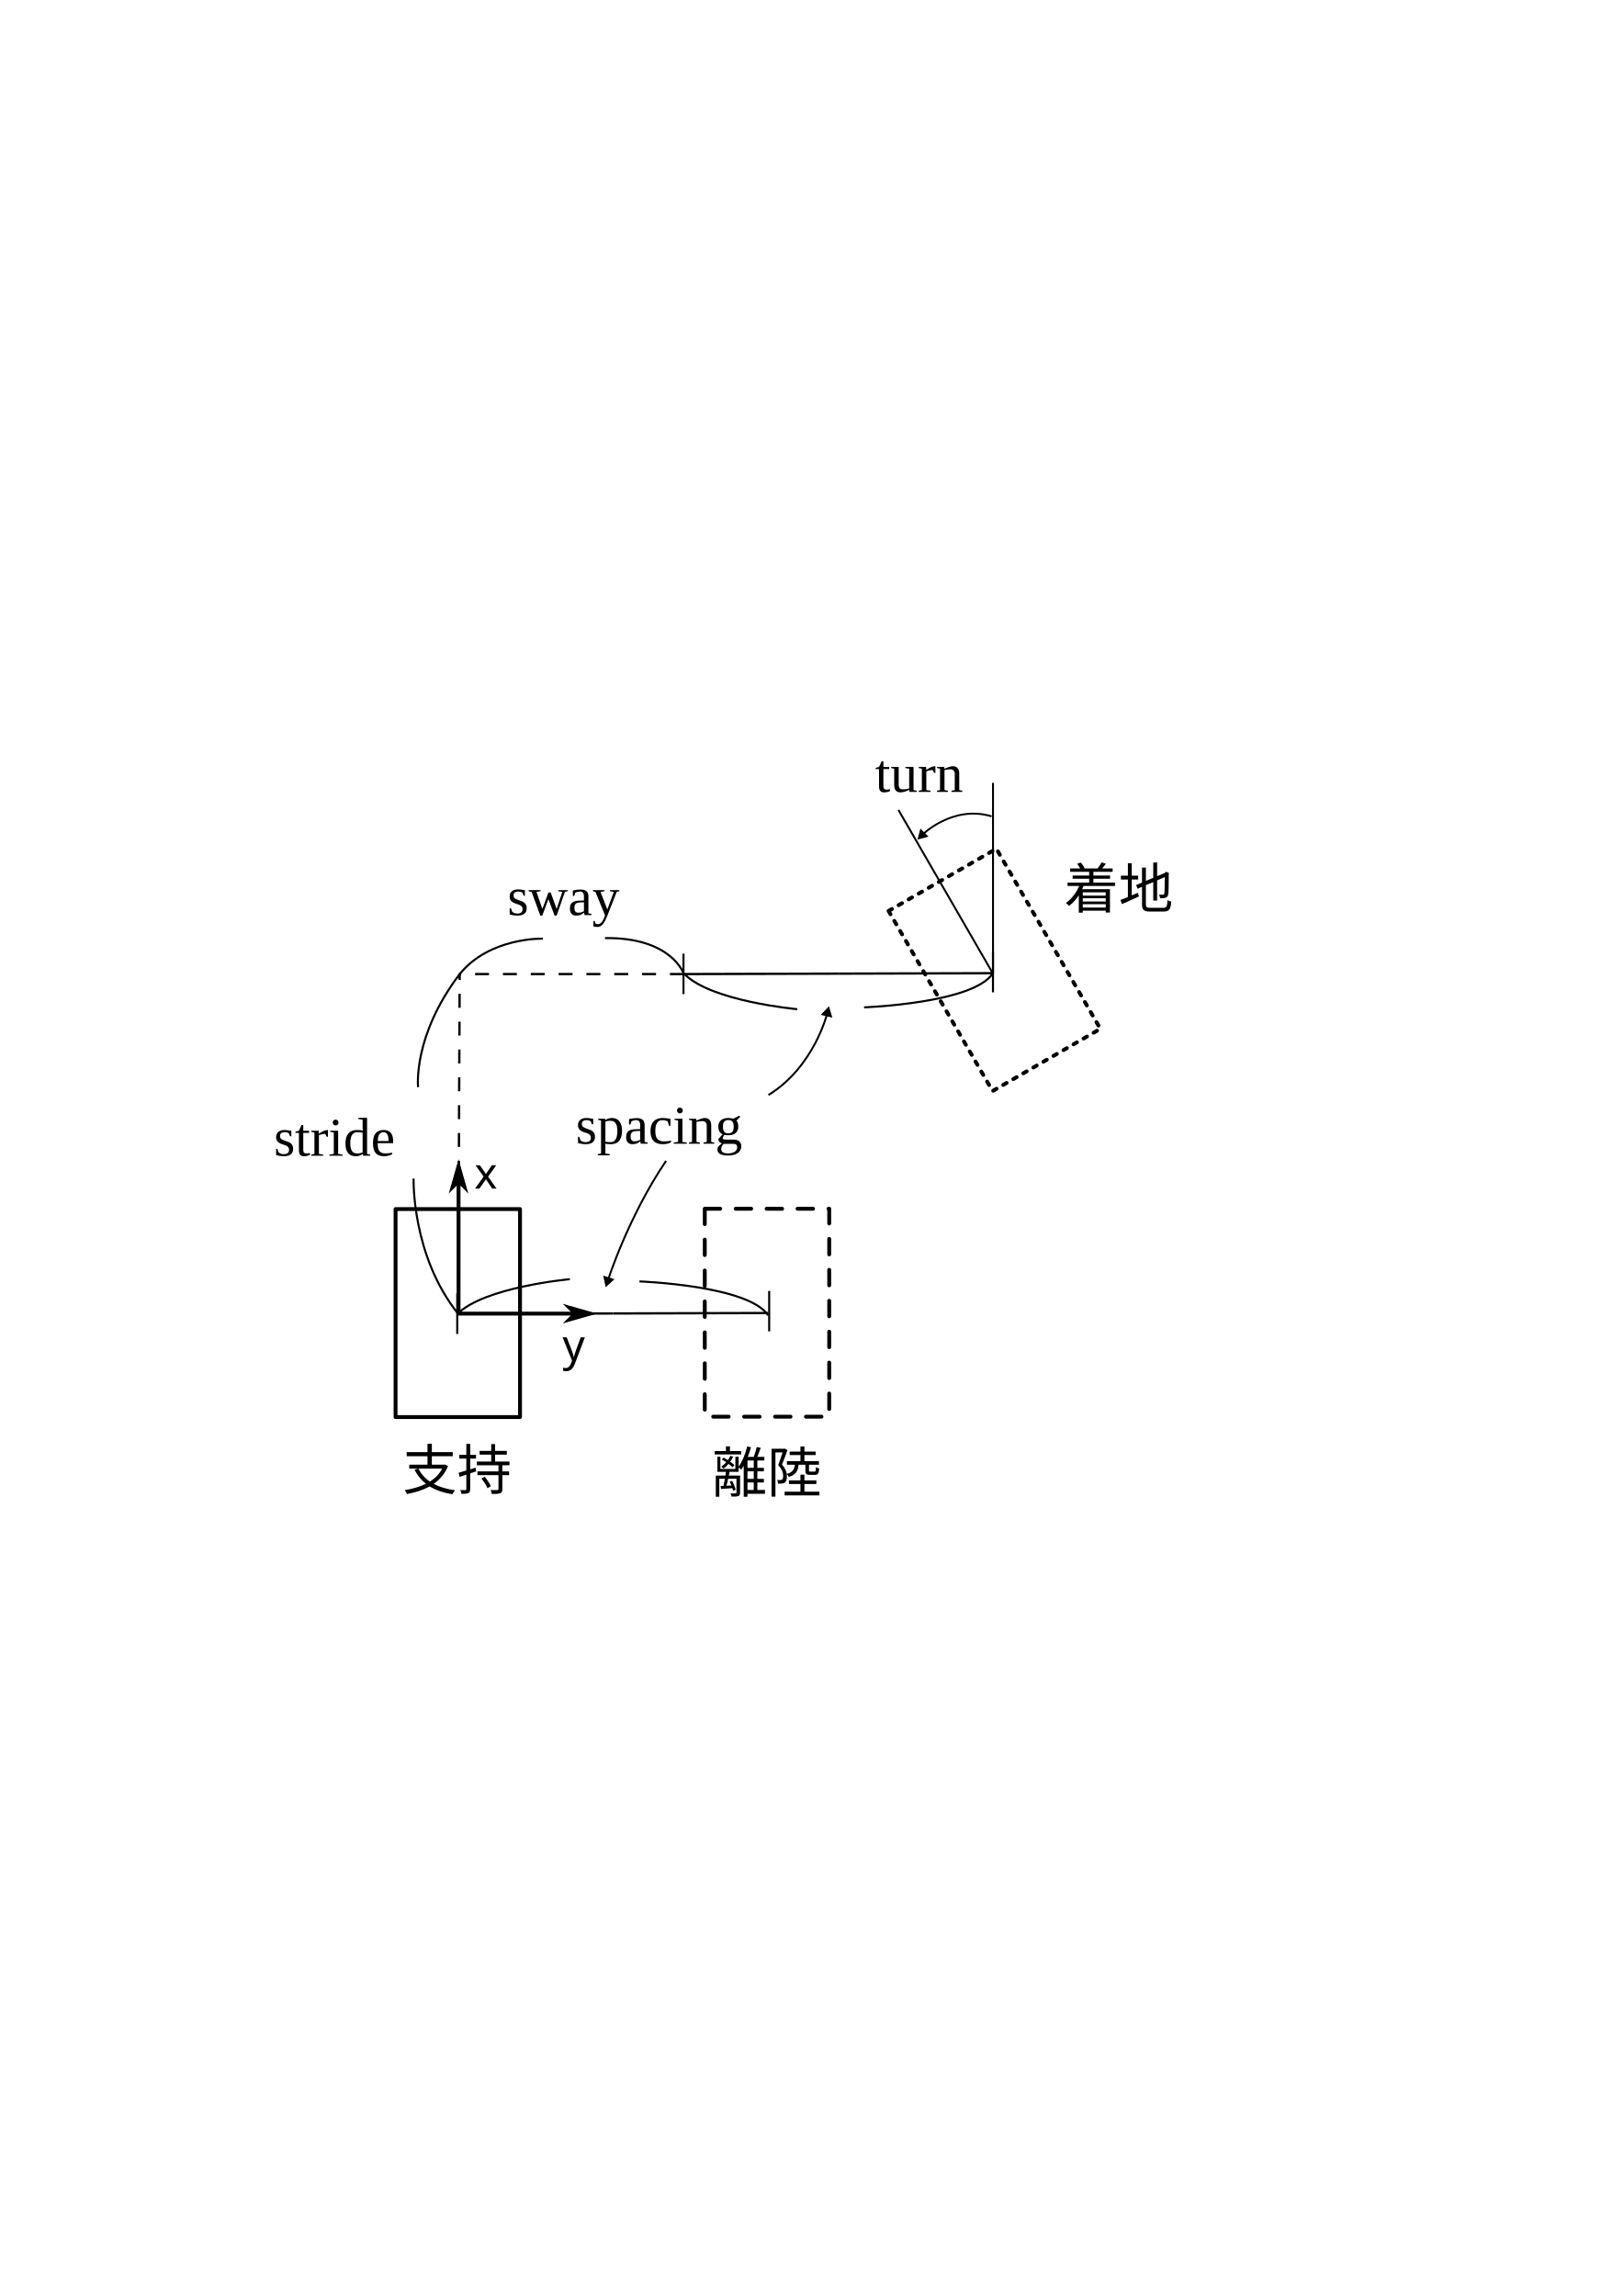
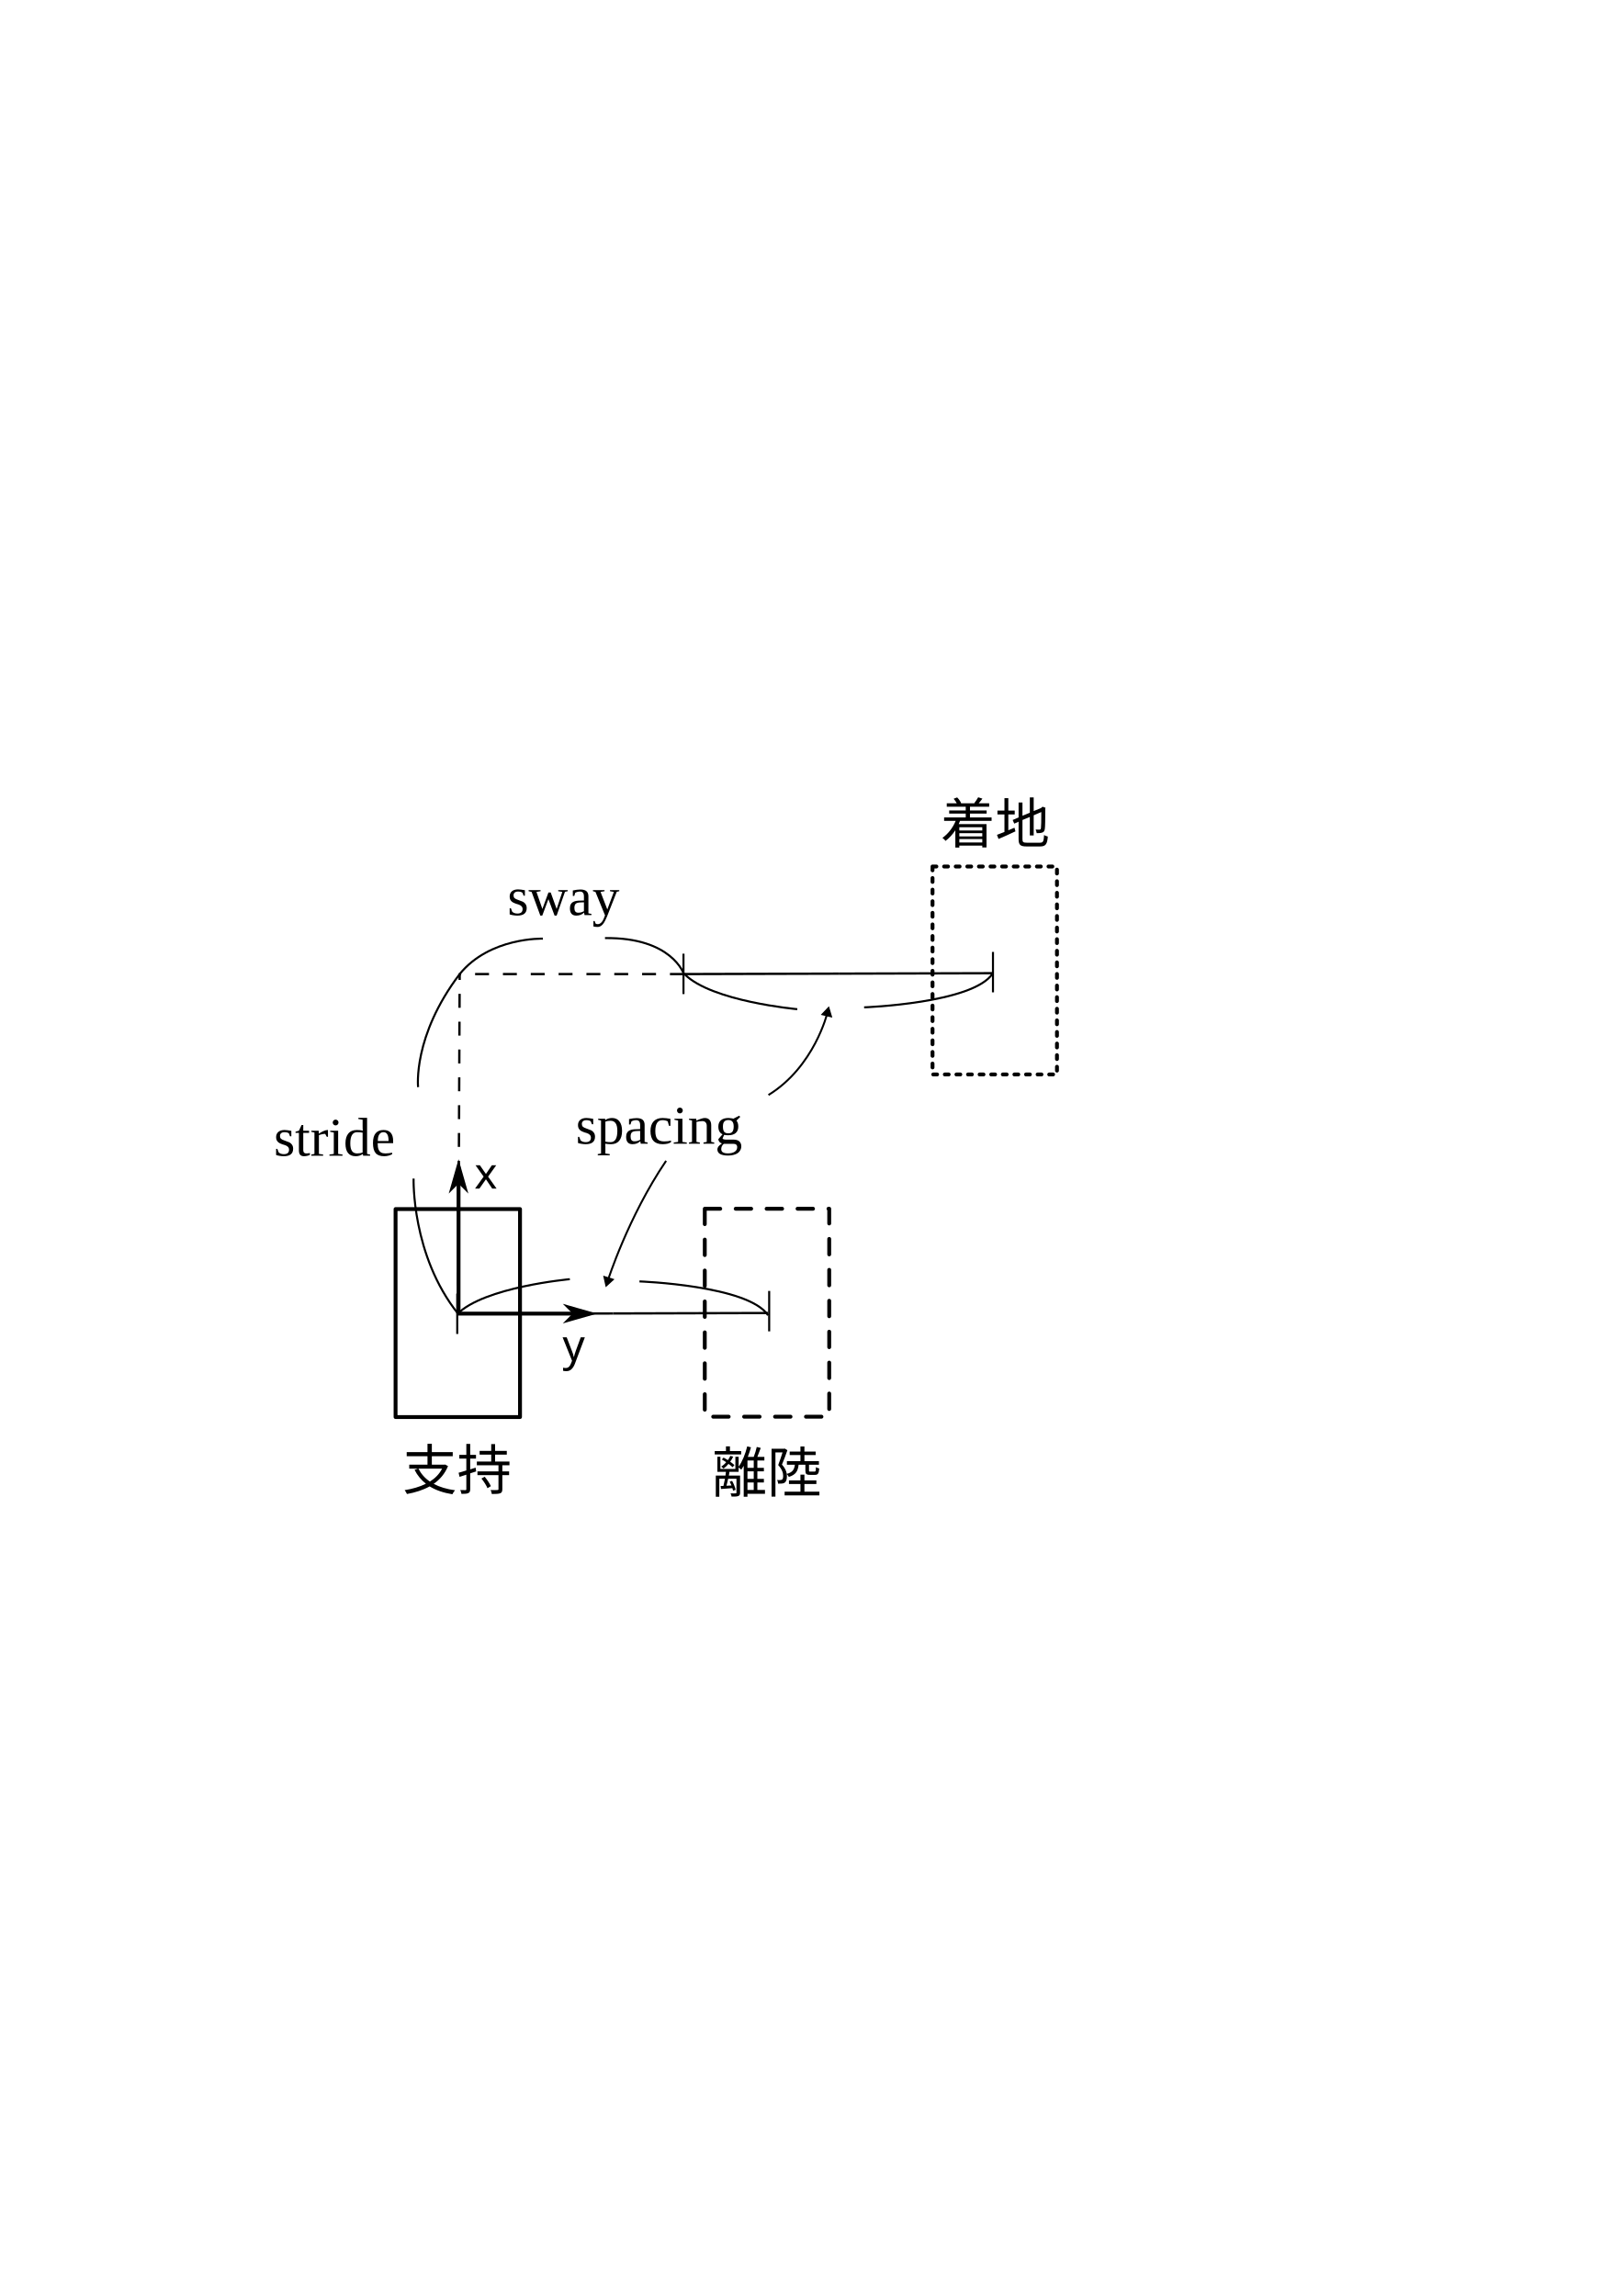
<svg xmlns="http://www.w3.org/2000/svg" xmlns:xlink="http://www.w3.org/1999/xlink" width="210mm" height="297mm" viewBox="0 0 210 297" version="1.1" id="svg5">
  <defs id="defs2">
    <pattern xlink:href="#Bamboo" preserveAspectRatio="xMidYMid" id="pattern13" patternTransform="translate(516.3486,44.37979)" />
    <pattern patternUnits="userSpaceOnUse" preserveAspectRatio="xMidYMid" width="120.73" height="193.461" patternTransform="translate(516.3486,44.37979)" style="fill:#000000" id="Bamboo">
      <path id="path48322" style="fill-opacity:1;stroke:none;stroke-width:1.634;stroke-linecap:square;stroke-dasharray:none;stroke-opacity:1;paint-order:markers fill stroke" d="m 14.841,0 c 0.019,2.02 0.065,6.553 0.065,10.645 0,5.121 -0.894,15.037 -0.894,15.037 l 6.096,2.276 c 0,0 -0.813,-12.924 -0.813,-16.581 0,-3.053 0.197,-9.122 0.272,-11.377 z m 31.649,0 c -0.015,0.21 -0.072,0.984 -0.291,3.533 -0.244,2.845 -0.975,4.836 -0.975,4.836 h 9.469 c 0,0 0,-0.691 -0.732,-3.211 C 53.363,3.095 53.363,0.797 53.383,0 Z M 68.983,0 68.655,10.346 74.92,7.357 74.329,0 Z m 31.502,0 c 0.129,1.054 0.95,8.136 0.471,14.311 -0.517,6.667 -1.494,14.426 -1.494,14.426 h 9.253 c 0,0 -1.61,-11.322 -1.61,-17.644 0,-5.62 0.477,-10.116 0.588,-11.092 z m -9.342,0.857 c 0,0 -0.362,6.132 0.441,9.469 1.21,5.033 2.138,7.839 2.558,2.974 C 94.559,8.436 91.142,0.857 91.142,0.857 Z M 22.27,7.221 c 0,0 -1.482,4.183 -0.942,6.877 0.54,2.694 0.896,1.145 1.275,-1.637 C 22.854,10.617 22.27,7.221 22.27,7.221 Z M 74.747,9.656 68.769,12.012 c 0,0 0.92,6.725 0.92,16.668 0,9.943 -1.149,19.255 -1.149,19.255 0,0 1.208,12.529 0.748,21.093 -0.46,8.564 -1.149,16.611 -1.149,16.611 h 6.723 c 0,0 -1.034,-13.105 -1.091,-18.335 -0.057,-5.23 0.977,-20.518 0.977,-20.518 0,0 -0.748,-14.138 -0.862,-18.678 -0.115,-4.54 0.862,-18.45 0.862,-18.45 z m -29.523,0.015 c 0,0 1.3,5.934 1.3,17.476 0,11.542 -1.219,20.808 -1.219,20.808 0,0 1.626,13.411 1.3,19.426 -0.325,6.015 -1.382,17.882 -1.382,17.882 l 8.453,-2.113 c 0,0 -0.65,-11.379 -0.813,-19.182 -0.163,-7.803 1.3,-16.988 1.3,-16.988 0,0 -1.057,-11.217 -1.057,-21.296 0,-10.079 1.341,-16.012 1.341,-16.012 z m 32.355,0.034 c 0,0 7.213,6.456 12.135,8.754 7.422,3.465 11.811,5.089 6.221,-0.194 C 90.343,12.983 77.579,9.705 77.579,9.705 Z M 34.049,10.207 c 0,0 -6.279,0.98 -9.307,3.494 -3.027,2.513 -0.832,1.906 2.931,0.492 2.496,-0.938 6.375,-3.985 6.375,-3.985 z m -10.727,6.438 c -2.082,0.028 0.038,1.228 3.499,2.892 2.722,1.308 8.253,2.097 8.253,2.097 0,0 -5.718,-4.37 -10.145,-4.879 -0.692,-0.08 -1.221,-0.115 -1.607,-0.109 z m 42.917,5.024 c 0,0 -4.038,4.629 -5.446,7.76 -2.122,4.721 -3.106,7.508 0.203,3.917 3.308,-3.592 5.243,-11.677 5.243,-11.677 z m -7.03,3.518 c 0,0 -3.105,6.221 -3.754,10.052 -0.979,5.777 -1.263,9.11 1.339,4.233 2.6,-4.877 2.417,-14.285 2.417,-14.285 z m -45.36,2.041 c 0,0 1.057,10.404 1.138,19.508 0.081,9.104 -1.219,18.37 -1.219,18.37 h 6.828 c 0,0 -1.219,-9.998 -1.219,-13.655 0.011,-7.276 -0.254,-14.603 0.894,-21.783 z m 98.594,1.452 c 0,0 -1.885,5.07 -2.141,8.117 -0.386,4.594 -0.407,7.227 1.191,3.242 1.598,-3.985 0.95,-11.359 0.95,-11.359 z m -12.982,1.496 c 0,0 1.551,12.127 1.551,18.967 0,6.839 -1.379,16.322 -1.379,16.322 l 8.966,2.299 c 0,0 -1.667,-11.954 -1.495,-19.368 0.172,-7.414 1.322,-18.22 1.322,-18.22 z m 18.264,4.724 c 0,0 -4.726,5.467 -6.462,9.154 -2.617,5.561 -3.865,8.841 -0.003,4.599 3.861,-4.243 6.466,-13.753 6.466,-13.753 z m -50.91,0.109 c 0,0 -4.041,1.203 -6.007,2.503 -2.964,1.96 -4.558,3.216 -1.321,2.347 3.237,-0.87 7.328,-4.85 7.328,-4.85 z m -7.27,14.022 v 0.001 c 0,0 2.477,4.792 4.549,6.936 3.125,3.233 5.05,4.918 3.181,1.054 -1.87,-3.863 -7.731,-7.991 -7.731,-7.991 z m -3.283,3.16 c 0,0 2.265,1.958 3.799,2.659 2.312,1.058 3.677,1.555 1.919,-0.047 -1.758,-1.602 -5.718,-2.612 -5.718,-2.612 z m -25.895,3.358 c 0,0 -4.502,8.545 -4.185,14.518 0.317,5.972 1.569,2.746 3.259,-3.127 1.121,-3.894 0.926,-11.391 0.926,-11.391 z m 31.749,0.773 c -0.084,7.18e-4 -0.174,0.002 -0.267,0.005 -2.978,0.072 -7.268,2.591 -7.268,2.591 0,0 3.74,-0.189 5.69,-0.883 2.848,-1.013 4.455,-1.733 1.845,-1.712 z M 14.093,66.731 c 0,0 1.382,9.754 1.219,18.532 -0.163,8.778 -1.219,21.702 -1.219,21.702 l 6.34,-2.764 c 0,0 -0.813,-13.168 -0.813,-20.808 0,-7.64 0.813,-16.663 0.813,-16.663 z m 85.655,0.401 c 0,0 1.207,11.034 1.436,19.081 0.23,8.046 -1.552,18.967 -1.552,18.967 h 9.369 c 0,0 -1.265,-16.552 -1.495,-22.185 -0.23,-5.632 1.322,-13.507 1.322,-13.507 z M 42.844,69.558 c -0.011,0.003 -13.183,3.263 -19.154,9.176 -5.975,5.916 -1.416,4.214 6.33,0.499 5.134,-2.463 12.817,-9.668 12.825,-9.675 z m 40.769,5.186 v 0.001 c 0,0 5.131,7.552 8.992,10.818 5.821,4.925 9.336,7.456 5.407,1.351 C 94.081,80.81 83.613,74.743 83.613,74.743 Z M 53.826,84.776 45.09,87.65 c 0,0 1.61,10.517 1.668,17.012 0.057,6.495 -1.609,20.921 -1.609,20.921 h 8.908 c 0,0 -1.609,-9.254 -1.494,-19.829 C 52.677,95.179 53.826,84.776 53.826,84.776 Z m 14.483,2.299 c 0,0 0.804,9.885 0.919,18.564 0.115,8.679 -0.919,17.128 -0.919,17.128 l 6.265,2.242 c 0,0 -0.804,-13.506 -0.977,-20.805 -0.172,-7.299 1.092,-17.128 1.092,-17.128 z M 93.775,89.586 c -5.046,-0.05 -12.56,4.379 -12.571,4.385 0,0 6.35,-0.121 9.722,-1.295 5.085,-1.771 7.898,-3.038 2.849,-3.09 z m -57.166,7.221 c 0,0 -0.302,6.753 0.583,10.29 1.335,5.334 2.345,8.272 2.724,2.896 0.379,-5.376 -3.307,-13.185 -3.307,-13.185 z m 39.711,7.879 c 0,0 -0.861,3.097 -0.72,4.862 0.214,2.661 0.487,4.164 1.252,1.717 0.764,-2.447 -0.531,-6.579 -0.531,-6.579 z m -55.886,1.303 -6.34,2.764 c 0,0 0.813,13.168 0.813,20.808 0,7.64 -0.975,15.769 -0.975,15.769 0,0 0.984,11.073 1.053,17.233 0.069,6.16 -0.759,19.736 -0.759,19.736 h 6.773 c 0,0 -1.528,-10.645 -1.654,-17.136 -0.125,-6.491 1.252,-21.702 1.252,-21.702 0,0 -1.544,-6.99 -1.382,-15.769 0.163,-8.778 1.219,-21.702 1.219,-21.702 z m 79.373,0.685 c 0,0 1.61,8.736 1.495,17.702 -0.115,8.966 -1.609,20.461 -1.609,20.461 0,0 1.034,6.38 1.149,17.76 0.115,11.38 -1.495,19.829 -1.495,19.829 l 8.966,-1.955 c 0,0 -0.345,-9.195 -1.149,-17.931 -0.805,-8.736 1.322,-18.622 1.322,-18.622 0,0 -1.035,-9.885 -1.208,-18.794 -0.172,-8.909 1.609,-18.45 1.609,-18.45 z m -75.527,0.126 c 0,0 6.844,6.547 11.452,8.81 6.947,3.413 11.043,4.987 5.73,-0.378 -5.313,-5.365 -17.182,-8.432 -17.182,-8.432 z m 64.816,0.01 c 0,0 -4.904,1.127 -7.369,2.473 -3.716,2.03 -5.737,3.346 -1.819,2.549 3.918,-0.798 9.187,-5.022 9.187,-5.022 z m -11.45,6.788 c -1.157,-0.003 -1.09,0.519 0.994,1.955 3.707,2.552 11.339,2.571 11.339,2.571 0,0 -4.747,-3.054 -7.788,-3.745 -2.006,-0.456 -3.646,-0.777 -4.545,-0.78 z m 42.952,5.029 c 0,0 -3.756,4.566 -5.117,7.699 -2.052,4.725 -3.024,7.521 0.047,3.985 3.07,-3.537 5.07,-11.684 5.07,-11.684 z m -6.965,2.986 c 0,0 -3.275,6.319 -3.966,10.294 -1.042,5.993 -1.348,9.469 1.396,4.526 2.742,-4.944 2.571,-14.82 2.571,-14.82 z m -45.436,2.762 c 0,0 1.034,12.013 1.379,17.703 0.345,5.69 -1.265,20.116 -1.265,20.116 h 6.438 c 0,0 -0.919,-17.529 -0.977,-21.725 -0.057,-4.196 0.861,-14.024 0.861,-14.024 z m -10.247,1.227 c 0,0 -1.802,4.948 -1.96,7.884 -0.237,4.428 -0.161,6.957 1.378,3.065 1.538,-3.893 0.582,-10.949 0.582,-10.949 z m -12.973,1.36 c 0,0 1.551,7.242 1.666,15.978 0.115,8.736 -1.207,19.886 -1.207,19.886 l 8.908,1.782 c 0,0 -1.839,-13.392 -1.436,-22.646 0.402,-9.253 0.92,-15 0.92,-15 z m 75.754,5.25 c 0,0 -3.814,1.213 -5.73,2.464 -2.889,1.887 -4.459,3.087 -1.412,2.203 3.047,-0.884 7.143,-4.667 7.143,-4.667 z m -57.94,0.095 c 0,0 -4.649,5.247 -6.279,8.808 -2.458,5.369 -3.601,8.54 0.208,4.47 3.808,-4.07 6.072,-13.278 6.072,-13.278 z M 5.031,145.986 c 0,0 2.845,6.524 6.638,9.11 3.793,2.586 2.485,0.379 -0.202,-3.305 -1.782,-2.443 -6.436,-5.805 -6.436,-5.805 z m -3.863,3.12 c 0,0 2.932,2.781 5.488,3.293 2.556,0.513 1.383,-0.352 -0.837,-1.683 -1.471,-0.882 -4.644,-1.609 -4.651,-1.61 z m 83.395,3.282 c 0,0 -3.122,6.573 -3.536,10.589 -0.623,6.056 -0.646,9.543 2.002,4.387 2.646,-5.157 1.534,-14.976 1.534,-14.976 z m -76.266,0.735 c -0.598,0.017 -1.622,0.199 -2.861,0.453 C 3.411,153.992 0,155.938 0,155.938 c 0,0 4.86,0.087 7.544,-1.543 1.593,-0.968 1.627,-1.296 0.752,-1.271 z M 68.539,163.573 c 0,0 0.569,6.783 0.978,13.45 0.404,6.58 -0.512,15.179 -0.535,16.437 h 5.347 c -0.166,-1.726 -0.161,-7.693 -0.272,-15.575 -0.111,-7.931 0.69,-14.312 0.69,-14.312 z m -23.104,0.805 c 0,0 0.978,6.782 1.265,12.357 0.296,5.455 -0.011,13.945 -0.21,16.724 h 6.892 c -0.442,-5.584 -0.471,-9.975 -0.533,-13.621 -0.115,-4.368 1.379,-13.391 1.379,-13.391 z m 50.534,2.691 c 0,0 -9.553,3.666 -13.804,6.523 -6.409,4.308 -9.742,6.927 -2.036,4.133 7.704,-2.795 15.836,-10.652 15.84,-10.656 z m -67.208,3.866 c 0,0 5.157,7.943 9.121,11.204 5.978,4.918 9.602,7.391 5.664,0.949 -3.939,-6.442 -14.786,-12.153 -14.786,-12.153 z m 79.58,11.461 -8.879,2.069 1.022,8.996 h 7.209 z m -94.247,1.542 c 0.528,5.121 0.748,9.522 0.748,9.522 h 4.726 c 0,0 -0.048,-2.257 0.785,-4.726 0.808,-2.395 0.61,-4.796 0.61,-4.796 z m 24.724,2.798 c -5.478,0.015 -13.065,4.566 -13.065,4.566 0,0 6.865,-0.203 10.37,-1.426 5.285,-1.844 8.173,-3.153 2.695,-3.139 z" />
    </pattern>
    <marker style="overflow:visible" id="Triangle" refX="0" refY="0" orient="auto-start-reverse" markerWidth="1" markerHeight="1" viewBox="0 0 1 1" preserveAspectRatio="xMidYMid">
      <path transform="scale(0.5)" style="fill:context-stroke;fill-rule:evenodd;stroke:context-stroke;stroke-width:1pt" d="M 5.77,0 -2.88,5 V -5 Z" id="path135" />
    </marker>
    <marker style="overflow:visible;" id="marker8049" refX="0.0" refY="0.0" orient="auto" viewBox="0 0 12.481 9.526" markerWidth="12.481" markerHeight="9.526" preserveAspectRatio="xMidYMid">
      <path transform="scale(1.1) rotate(180) translate(1,0)" d="M 8.719,4.034 L -2.207,0.016 L 8.719,-4.002 C 6.973,-1.63 6.983,1.616 8.719,4.034 z " style="stroke:context-stroke;fill-rule:evenodd;fill:context-stroke;stroke-width:0.625;stroke-linejoin:round;" id="path7809" />
    </marker>
    <marker style="overflow:visible" id="Arrow1Mstart" refX="0.0" refY="0.0" orient="auto">
      <path transform="scale(0.4) translate(10,0)" style="fill-rule:evenodd;fill:context-stroke;stroke:context-stroke;stroke-width:1.0pt" d="M 0.0,0.0 L 5.0,-5.0 L -12.5,0.0 L 5.0,5.0 L 0.0,0.0 z " id="path31091" />
    </marker>
    <marker style="overflow:visible;" id="Arrow1Mend" refX="0.0" refY="0.0" orient="auto">
      <path transform="scale(0.4) rotate(180) translate(10,0)" style="fill-rule:evenodd;fill:context-stroke;stroke:context-stroke;stroke-width:1.0pt;" d="M 0.0,0.0 L 5.0,-5.0 L -12.5,0.0 L 5.0,5.0 L 0.0,0.0 z " id="path31094" />
    </marker>
    <marker style="overflow:visible;" id="Arrow2Lend" refX="0.0" refY="0.0" orient="auto" viewBox="0 0 12.481 9.526" markerWidth="12.481" markerHeight="9.526" preserveAspectRatio="xMidYMid">
      <path transform="scale(1.1) rotate(180) translate(1,0)" d="M 8.719,4.034 L -2.207,0.016 L 8.719,-4.002 C 6.973,-1.63 6.983,1.616 8.719,4.034 z " style="stroke:context-stroke;fill-rule:evenodd;fill:context-stroke;stroke-width:0.625;stroke-linejoin:round;" id="path74396" />
    </marker>
  </defs>
  <g id="layer1">
    <rect style="fill:none;fill-opacity:1;stroke:#000000;stroke-width:0.5;stroke-linecap:round;stroke-linejoin:round;stroke-miterlimit:4;stroke-dasharray:2, 2;stroke-dashoffset:0;paint-order:stroke fill markers" id="rect879" width="16.095" height="26.901" x="91.151" y="156.357" />
-     <rect style="fill:none;fill-opacity:1;stroke:#000000;stroke-width:0.5;stroke-linecap:round;stroke-linejoin:round;stroke-miterlimit:4;stroke-dasharray:0.5,1;paint-order:stroke fill markers;stroke-dashoffset:0;stroke-opacity:1" id="rect879-4" width="16.095" height="26.901" x="40.61" y="159.511" transform="rotate(-30)" />
+     <rect style="fill:none;fill-opacity:1;stroke:#000000;stroke-width:0.5;stroke-linecap:round;stroke-linejoin:round;stroke-miterlimit:4;stroke-dasharray:0.5, 1;stroke-dashoffset:0;stroke-opacity:1;paint-order:stroke fill markers" id="rect879-4" width="16.095" height="26.901" x="120.607" y="112.086" />
    <rect style="fill:none;fill-opacity:1;stroke:#000000;stroke-width:0.5;stroke-linecap:round;stroke-linejoin:round;stroke-miterlimit:4;stroke-dasharray:none;paint-order:stroke fill markers" id="rect879-9" width="16.095" height="26.901" x="51.16" y="156.401" />
    <path style="fill:none;stroke:#000000;stroke-width:0.3;stroke-linecap:butt;stroke-linejoin:miter;stroke-miterlimit:4;stroke-dasharray:none;stroke-opacity:1" d="m 79.298,169.903 20.037,-0.057" id="path1358" />
    <path style="fill:none;stroke:#000000;stroke-width:0.3;stroke-linecap:butt;stroke-linejoin:miter;stroke-miterlimit:4;stroke-dasharray:none;stroke-opacity:1" d="m 108.484,125.945 20.037,-0.057" id="path1358-6" />
    <path style="fill:none;stroke:#000000;stroke-width:0.3;stroke-linecap:butt;stroke-linejoin:miter;stroke-miterlimit:4;stroke-dasharray:none;stroke-opacity:1" d="m 59.261,169.96 20.037,-0.057" id="path1358-1" />
    <path style="fill:none;stroke:#000000;stroke-width:0.3;stroke-linecap:butt;stroke-linejoin:miter;stroke-miterlimit:4;stroke-dasharray:none;stroke-opacity:1" d="m 88.446,126.002 20.037,-0.057" id="path1358-1-6" />
    <path style="fill:none;stroke:#000000;stroke-width:0.265px;stroke-linecap:butt;stroke-linejoin:miter;stroke-opacity:1" d="m 128.426,128.365 v -5.228" id="path13179" />
    <path style="fill:none;stroke:#000000;stroke-width:0.265px;stroke-linecap:butt;stroke-linejoin:miter;stroke-opacity:1" d="m 88.398,128.591 v -5.228" id="path13179-5" />
    <path style="fill:none;stroke:#000000;stroke-width:0.265px;stroke-linecap:butt;stroke-linejoin:miter;stroke-opacity:1" d="m 99.481,172.218 v -5.228" id="path13179-4" />
    <path style="fill:none;stroke:#000000;stroke-width:0.265px;stroke-linecap:butt;stroke-linejoin:miter;stroke-opacity:1" d="m 59.137,172.556 v -5.228" id="path13179-8" />
    <path style="fill:none;stroke:#000000;stroke-width:0.265px;stroke-linecap:butt;stroke-linejoin:miter;stroke-opacity:1" d="m 88.527,126.004 c 3.484,3.542 14.588,4.541 14.588,4.541" id="path77466" />
    <path style="fill:none;stroke:#000000;stroke-width:0.265px;stroke-linecap:butt;stroke-linejoin:miter;stroke-opacity:1" d="m 59.113,170.01 c 3.484,-3.542 14.588,-4.541 14.588,-4.541" id="path77466-7" />
    <path style="fill:none;stroke:#000000;stroke-width:0.265px;stroke-linecap:butt;stroke-linejoin:miter;stroke-opacity:1" d="m 128.392,125.921 c -2.517,3.872 -16.633,4.385 -16.633,4.385" id="path77468" />
    <path style="fill:none;stroke:#000000;stroke-width:0.265px;stroke-linecap:butt;stroke-linejoin:miter;stroke-opacity:1" d="m 99.336,170.143 c -2.517,-3.872 -16.633,-4.385 -16.633,-4.385" id="path77468-5" />
    <path style="fill:none;stroke:#000000;stroke-width:0.3;stroke-linecap:butt;stroke-linejoin:miter;stroke-miterlimit:4;stroke-dasharray:1.8, 1.8;stroke-dashoffset:0;stroke-opacity:1" d="m 59.261,169.96 c 0.064,-14.653 0.193,-44.04 0.192,-43.959" id="path80223" />
    <path style="fill:none;stroke:#000000;stroke-width:0.3;stroke-linecap:butt;stroke-linejoin:miter;stroke-miterlimit:4;stroke-dasharray:1.8, 1.8;stroke-dashoffset:0;stroke-opacity:1" d="m 88.446,126.002 -28.993,-1e-5" id="path80475" />
    <path style="fill:none;stroke:#000000;stroke-width:0.265px;stroke-linecap:butt;stroke-linejoin:miter;stroke-opacity:1" d="m 59.453,126.002 c 3.896,-4.801 10.76,-4.582 10.76,-4.582" id="path905" />
    <path style="fill:none;stroke:#000000;stroke-width:0.265px;stroke-linecap:butt;stroke-linejoin:miter;stroke-opacity:1" d="m 88.446,126.002 c 0,0 -1.535,-4.766 -10.201,-4.655" id="path907" />
    <path style="fill:none;stroke:#000000;stroke-width:0.265px;stroke-linecap:butt;stroke-linejoin:miter;stroke-opacity:1" d="m 59.453,126.002 c -6.108,8.051 -5.378,14.623 -5.378,14.623" id="path30806" />
    <path style="fill:none;stroke:#000000;stroke-width:0.265px;stroke-linecap:butt;stroke-linejoin:miter;stroke-opacity:1" d="m 59.261,169.96 c -6.062,-7.575 -5.77,-17.506 -5.77,-17.506" id="path30808" />
    <path style="fill:none;stroke:#000000;stroke-width:0.5;stroke-linecap:butt;stroke-linejoin:miter;stroke-miterlimit:4;stroke-dasharray:none;stroke-opacity:1;marker-start:url(#Arrow1Mstart);marker-end:url(#Arrow1Mend)" d="m 59.305,150.938 v 18.986 l 16.941,1e-5" id="path30923" />
    <text xml:space="preserve" style="font-size:5.644px;line-height:1.25;font-family:sans-serif;stroke-width:0.265" x="61.348" y="153.748" id="text33049">
      <tspan id="tspan33047" style="font-size:5.644px;stroke-width:0.265" x="61.348" y="153.748">x</tspan>
    </text>
    <text xml:space="preserve" style="font-size:5.644px;line-height:1.25;font-family:sans-serif;stroke-width:0.265" x="72.764" y="176.006" id="text35803">
      <tspan id="tspan35801" style="font-size:5.644px;stroke-width:0.265" x="72.764" y="176.006">y</tspan>
    </text>
    <text xml:space="preserve" style="font-size:7.056px;fill:#000000;stroke-width:0.265" x="52.056" y="192.698" id="text1">
      <tspan id="tspan1" style="font-size:7.056px;stroke-width:0.265" x="52.056" y="192.698">支持</tspan>
    </text>
    <text xml:space="preserve" style="font-size:7.056px;fill:#000000;stroke-width:0.265" x="35.414" y="149.498" id="text2">
      <tspan id="tspan2" style="font-size:7.056px;stroke-width:0.265" x="35.414" y="149.498">stride</tspan>
    </text>
    <text xml:space="preserve" style="font-size:7.056px;fill:#000000;stroke-width:0.265" x="65.621" y="118.374" id="text3">
      <tspan id="tspan3" style="font-size:7.056px;stroke-width:0.265" x="65.621" y="118.374">sway</tspan>
    </text>
    <text xml:space="preserve" style="font-size:7.056px;fill:#000000;fill-opacity:1;stroke:none;stroke-width:0.25" x="74.457" y="147.944" id="text6">
      <tspan id="tspan6" style="fill:#000000;fill-opacity:1;stroke:none;stroke-width:0.25" x="74.457" y="147.944">spacing</tspan>
    </text>
    <text xml:space="preserve" style="font-size:7.056px;fill:#000000;fill-opacity:1;stroke:none;stroke-width:0.25;stroke-dasharray:0.25, 0.25;stroke-dashoffset:0;stroke-opacity:1" x="92.141" y="193.031" id="text7">
      <tspan id="tspan7" style="fill:#000000;fill-opacity:1;stroke:none;stroke-width:0.25" x="92.141" y="193.031">離陸</tspan>
    </text>
-     <text xml:space="preserve" style="font-size:7.056px;fill:#000000;fill-opacity:1;stroke:none;stroke-width:0.25;stroke-dasharray:0.25, 0.25;stroke-dashoffset:0;stroke-opacity:1" x="137.619" y="117.509" id="text8">
-       <tspan id="tspan8" style="stroke-width:0.25" x="137.619" y="117.509">着地</tspan>
+     <text xml:space="preserve" style="font-size:7.056px;fill:#000000;fill-opacity:1;stroke:none;stroke-width:0.25;stroke-dasharray:0.25, 0.25;stroke-dashoffset:0;stroke-opacity:1" x="121.651" y="109.085" id="text8">
+       <tspan id="tspan8" style="stroke-width:0.25" x="121.651" y="109.085">着地</tspan>
    </text>
    <path style="fill:none;fill-opacity:1;stroke:#000000;stroke-width:0.25;stroke-dasharray:none;stroke-dashoffset:0;stroke-opacity:1;marker-end:url(#Triangle)" d="m 99.388,141.644 c 5.943,-3.655 7.618,-10.62 7.618,-10.62" id="path9" />
    <path style="fill:none;fill-opacity:1;stroke:#000000;stroke-width:0.25;stroke-dasharray:none;stroke-dashoffset:0;stroke-opacity:1;marker-end:url(#Triangle)" d="m 86.149,150.161 c -4.936,7.29 -7.54,15.501 -7.54,15.501" id="path10" />
-     <path style="fill:none;fill-opacity:1;stroke:#000000;stroke-width:0.25;stroke-dasharray:none;stroke-dashoffset:0;stroke-opacity:1" d="M 128.38,125.868 116.2,104.771" id="path11" />
-     <path style="fill:none;fill-opacity:1;stroke:#000000;stroke-width:0.25;stroke-dasharray:none;stroke-dashoffset:0;stroke-opacity:1" d="M 128.43,125.938 V 101.269" id="path12" />
-     <path style="fill:none;fill-opacity:1;stroke:#000000;stroke-width:0.241;stroke-dasharray:none;stroke-dashoffset:0;stroke-opacity:1;marker-end:url(#Triangle)" d="m 128.247,105.599 c -5.049,-1.524 -8.985,2.406 -8.985,2.406" id="path13" />
-     <text xml:space="preserve" style="font-size:7.056px;fill:#000000;fill-opacity:1;stroke:none;stroke-width:0.25;stroke-dasharray:none;stroke-dashoffset:0;stroke-opacity:1" x="113.19" y="102.436" id="text13">
-       <tspan id="tspan13" style="fill:#000000;fill-opacity:1;stroke:none;stroke-width:0.25" x="113.19" y="102.436">turn</tspan>
-     </text>
  </g>
</svg>
